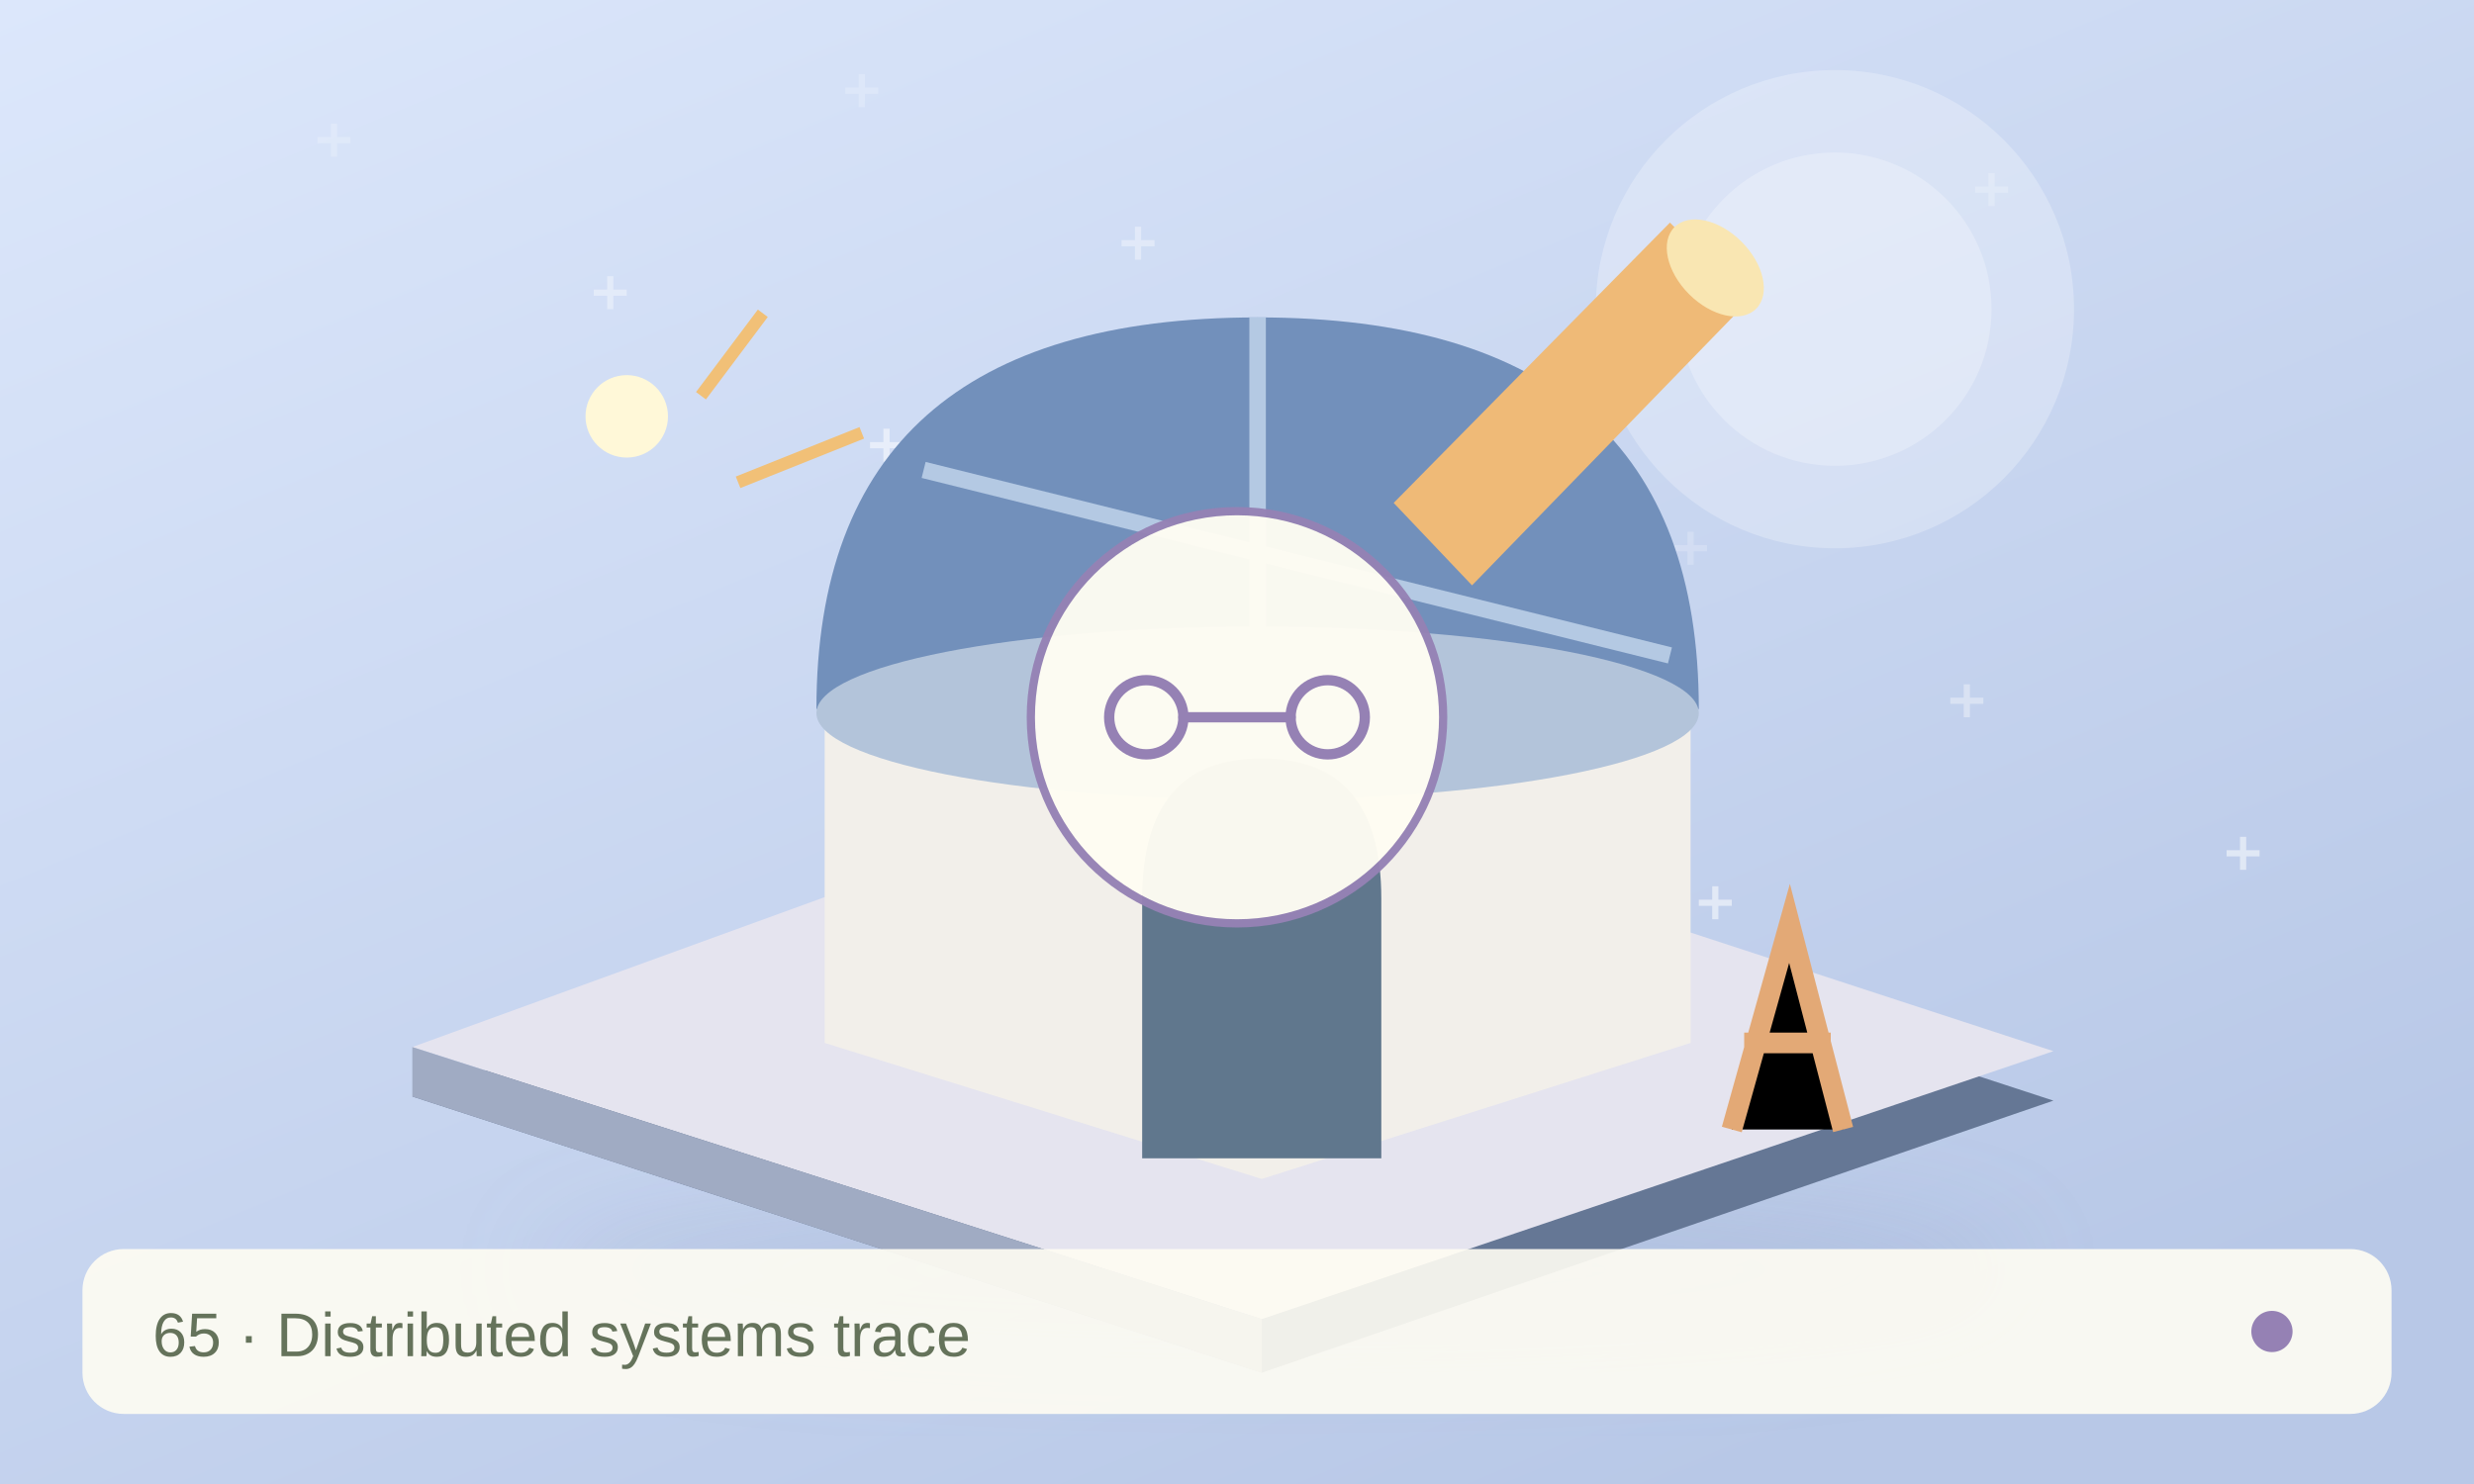
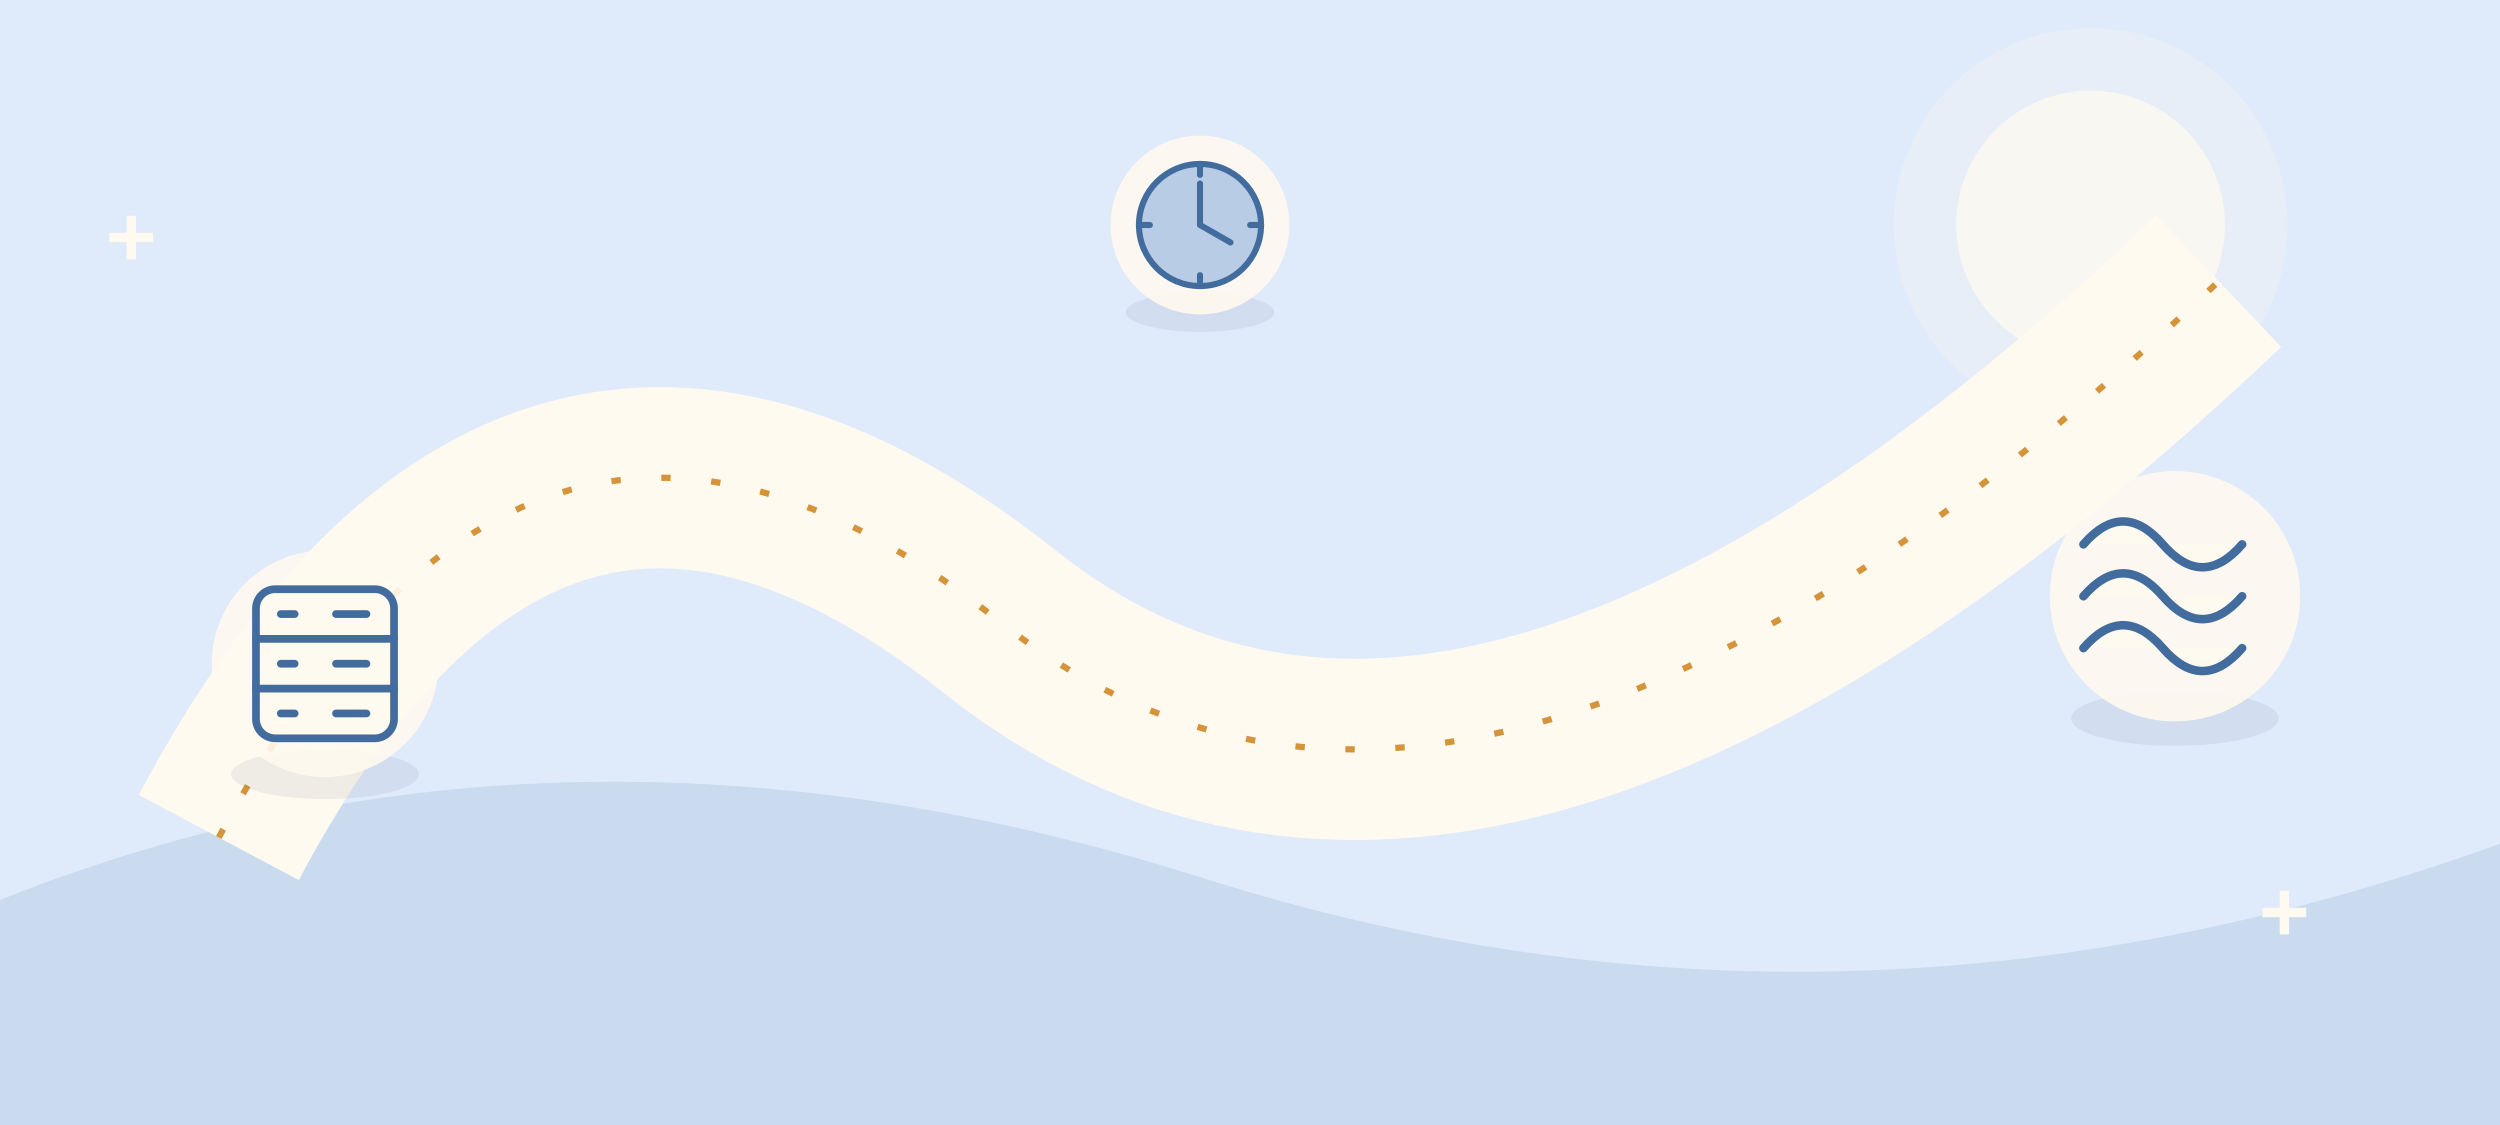
- <svg xmlns="http://www.w3.org/2000/svg" class="world-art " viewBox="0 0 600 360" role="img" aria-label="Distributed systems trace: See causality across machines">
-   <defs>
-     <linearGradient id="_R_0_bg" x2="0.7" y2="1">
-       <stop stop-color="#dce7fb" />
-       <stop offset="1" stop-color="#b8c8e7" />
-     </linearGradient>
-     <linearGradient id="_R_0_stone" x2=".2" y2="1">
-       <stop stop-color="#aaa0d1" />
-       <stop offset="1" stop-color="#686783" />
-     </linearGradient>
-     <linearGradient id="_R_0_portal" x2="0" y2="1">
-       <stop stop-color="#fbe4a6" />
-       <stop offset="1" stop-color="#f1a967" />
-     </linearGradient>
-     <linearGradient id="_R_0_water" x2="0" y2="1">
-       <stop stop-color="#a4d5d5" />
-       <stop offset="1" stop-color="#699fac" />
-     </linearGradient>
-     <filter id="_R_0_shadow" x="-50%" y="-50%" width="200%" height="200%">
-       <feGaussianBlur stdDeviation="12" />
-     </filter>
-   </defs>
-   <rect width="600" height="360" fill="url(#_R_0_bg)" />
-   <circle cx="445" cy="75" r="58" fill="#fff" opacity=".25" />
-   <circle cx="445" cy="75" r="38" fill="#fff" opacity=".25" />
-   <g opacity="0.2" transform="translate(209 22)">
-     <path d="M0-4V4M-4 0H4" stroke="#fff" stroke-width="1.5" />
-   </g>
-   <g opacity="0.36" transform="translate(276 59)">
-     <path d="M0-4V4M-4 0H4" stroke="#fff" stroke-width="1.5" />
-   </g>
-   <g opacity="0.52" transform="translate(343 96)">
-     <path d="M0-4V4M-4 0H4" stroke="#fff" stroke-width="1.5" />
-   </g>
-   <g opacity="0.2" transform="translate(410 133)">
-     <path d="M0-4V4M-4 0H4" stroke="#fff" stroke-width="1.5" />
-   </g>
-   <g opacity="0.36" transform="translate(477 170)">
-     <path d="M0-4V4M-4 0H4" stroke="#fff" stroke-width="1.5" />
-   </g>
-   <g opacity="0.52" transform="translate(544 207)">
-     <path d="M0-4V4M-4 0H4" stroke="#fff" stroke-width="1.5" />
-   </g>
-   <g opacity="0.2" transform="translate(81 34)">
-     <path d="M0-4V4M-4 0H4" stroke="#fff" stroke-width="1.5" />
-   </g>
-   <g opacity="0.36" transform="translate(148 71)">
-     <path d="M0-4V4M-4 0H4" stroke="#fff" stroke-width="1.5" />
-   </g>
-   <g opacity="0.52" transform="translate(215 108)">
-     <path d="M0-4V4M-4 0H4" stroke="#fff" stroke-width="1.5" />
-   </g>
-   <g opacity="0.2" transform="translate(282 145)">
-     <path d="M0-4V4M-4 0H4" stroke="#fff" stroke-width="1.5" />
-   </g>
-   <g opacity="0.36" transform="translate(349 182)">
-     <path d="M0-4V4M-4 0H4" stroke="#fff" stroke-width="1.5" />
-   </g>
-   <g opacity="0.52" transform="translate(416 219)">
-     <path d="M0-4V4M-4 0H4" stroke="#fff" stroke-width="1.5" />
-   </g>
-   <g opacity="0.2" transform="translate(483 46)">
-     <path d="M0-4V4M-4 0H4" stroke="#fff" stroke-width="1.5" />
-   </g>
+ <svg xmlns="http://www.w3.org/2000/svg" class="world-art world-preview " viewBox="0 0 800 360" role="img" aria-label="Distributed systems trace: See causality across machines">
  <g>
-     <ellipse cx="310" cy="308" rx="180" ry="20" fill="#7787ad" opacity=".15" filter="url(#_R_0_shadow)" />
-     <path d="m100 266 187-68 211 69-192 66Z" fill="#657795" />
-     <path d="m100 254 187-68 211 69-192 65Z" fill="#e5e4ef" />
-     <path d="m100 254 206 66v13l-206-67" fill="#a0abc3" />
-     <path d="M200 253v-83q0-90 105-90t105 90v83l-104 33Z" fill="#f2efea" />
-     <path d="M198 172q0-95 107-95t107 95" fill="#7290bb" />
-     <path d="M305 77v95M224 114l181 45" stroke="#b4c9e3" stroke-width="4" />
-     <ellipse cx="305" cy="173" rx="107" ry="21" fill="#b3c4da" />
-     <path d="M277 281v-63q0-34 29-34t29 34v63" fill="#60778d" />
-     <path d="m338 122 67-68 19 19-67 69Z" fill="#efba77" />
-     <ellipse cx="416" cy="65" rx="14" ry="9" transform="rotate(45 416 65)" fill="#f9e6b2" />
-     <path d="m170 96 15-20m-6 41 30-12" stroke="#f1c077" stroke-width="3" />
-     <circle cx="152" cy="101" r="10" fill="#fff8d8" />
-     <path d="m420 274 14-50 13 50M423 253h21" stroke="#e3a976" stroke-width="5" />
-   </g>
-   <g transform="translate(300 174)">
-     <circle r="50" fill="#fffdf2" stroke="#9581b4" stroke-width="2" opacity=".96" />
-     <g stroke="#9581b4" stroke-width="2.5" fill="none" stroke-linecap="round" stroke-linejoin="round">
-       <circle cx="-22" r="9" />
-       <circle cx="22" r="9" />
-       <path d="M-13 0h26" />
+     <rect width="800" height="360" fill="#dfeafb" />
+     <circle cx="669" cy="72" r="43" fill="#fffaf0" opacity=".7" />
+     <circle cx="669" cy="72" r="63" fill="#fffaf0" opacity=".25" />
+     <path d="M0 288Q180 216 385 281T800 270V360H0Z" fill="#b8cde5" opacity=".55" />
+     <path d="M70 268Q170 80 320 199T710 90" stroke="#fffaf0" stroke-width="58" fill="none" />
+     <path d="M70 268Q170 80 320 199T710 90" stroke="#d59439" stroke-width="2" stroke-dasharray="3 13" fill="none" />
+     <g transform="translate(104 212.4) scale(0.8837209)">
+       <ellipse cy="40" rx="34" ry="9" fill="#2e4869" opacity=".08" />
+       <circle r="41" fill="#fffaf0" opacity=".9" />
+       <g stroke="#426c9d" stroke-width="2.8" stroke-linecap="round" stroke-linejoin="round" fill="#fffaf0">
+         <rect x="-25" y="-27" width="50" height="54" rx="7" />
+         <path d="M-25-9H25M-25 9H25M-16-18H-11M-16 0H-11M-16 18H-11M4-18H15M4 0H15M4 18H15" />
+       </g>
    </g>
-   </g>
-   <g>
-     <rect x="20" y="303" width="560" height="40" rx="10" fill="#fffdf3" opacity=".9" />
-     <text x="37" y="329" font-family="Arial,sans-serif" font-size="15" fill="#65735b">65 · Distributed systems trace</text>
-     <circle cx="551" cy="323" r="5" fill="#9581b4" />
+     <g transform="translate(384 72) scale(0.6976744)">
+       <ellipse cy="40" rx="34" ry="9" fill="#2e4869" opacity=".08" />
+       <circle r="41" fill="#fffaf0" opacity=".9" />
+       <g stroke="#426c9d" stroke-width="2.8" stroke-linecap="round" stroke-linejoin="round" fill="#b8cde5">
+         <circle r="28" />
+         <path d="M0-19V0L14 8M0-28V-23M28 0H23M0 28V23M-28 0H-23" />
+       </g>
+     </g>
+     <g transform="translate(696 190.8) scale(0.9767442)">
+       <ellipse cy="40" rx="34" ry="9" fill="#2e4869" opacity=".08" />
+       <circle r="41" fill="#fffaf0" opacity=".9" />
+       <g stroke="#426c9d" stroke-width="2.8" stroke-linecap="round" stroke-linejoin="round" fill="#fffaf0">
+         <path d="M-30-17Q-17-32-4-17T22-17M-30 0Q-17-15-4 0T22 0M-30 17Q-17 2-4 17T22 17" />
+       </g>
+     </g>
+     <path d="M42 69v14M35 76h14M731 285v14M724 292h14" stroke="#fffaf0" stroke-width="3" />
  </g>
</svg>
